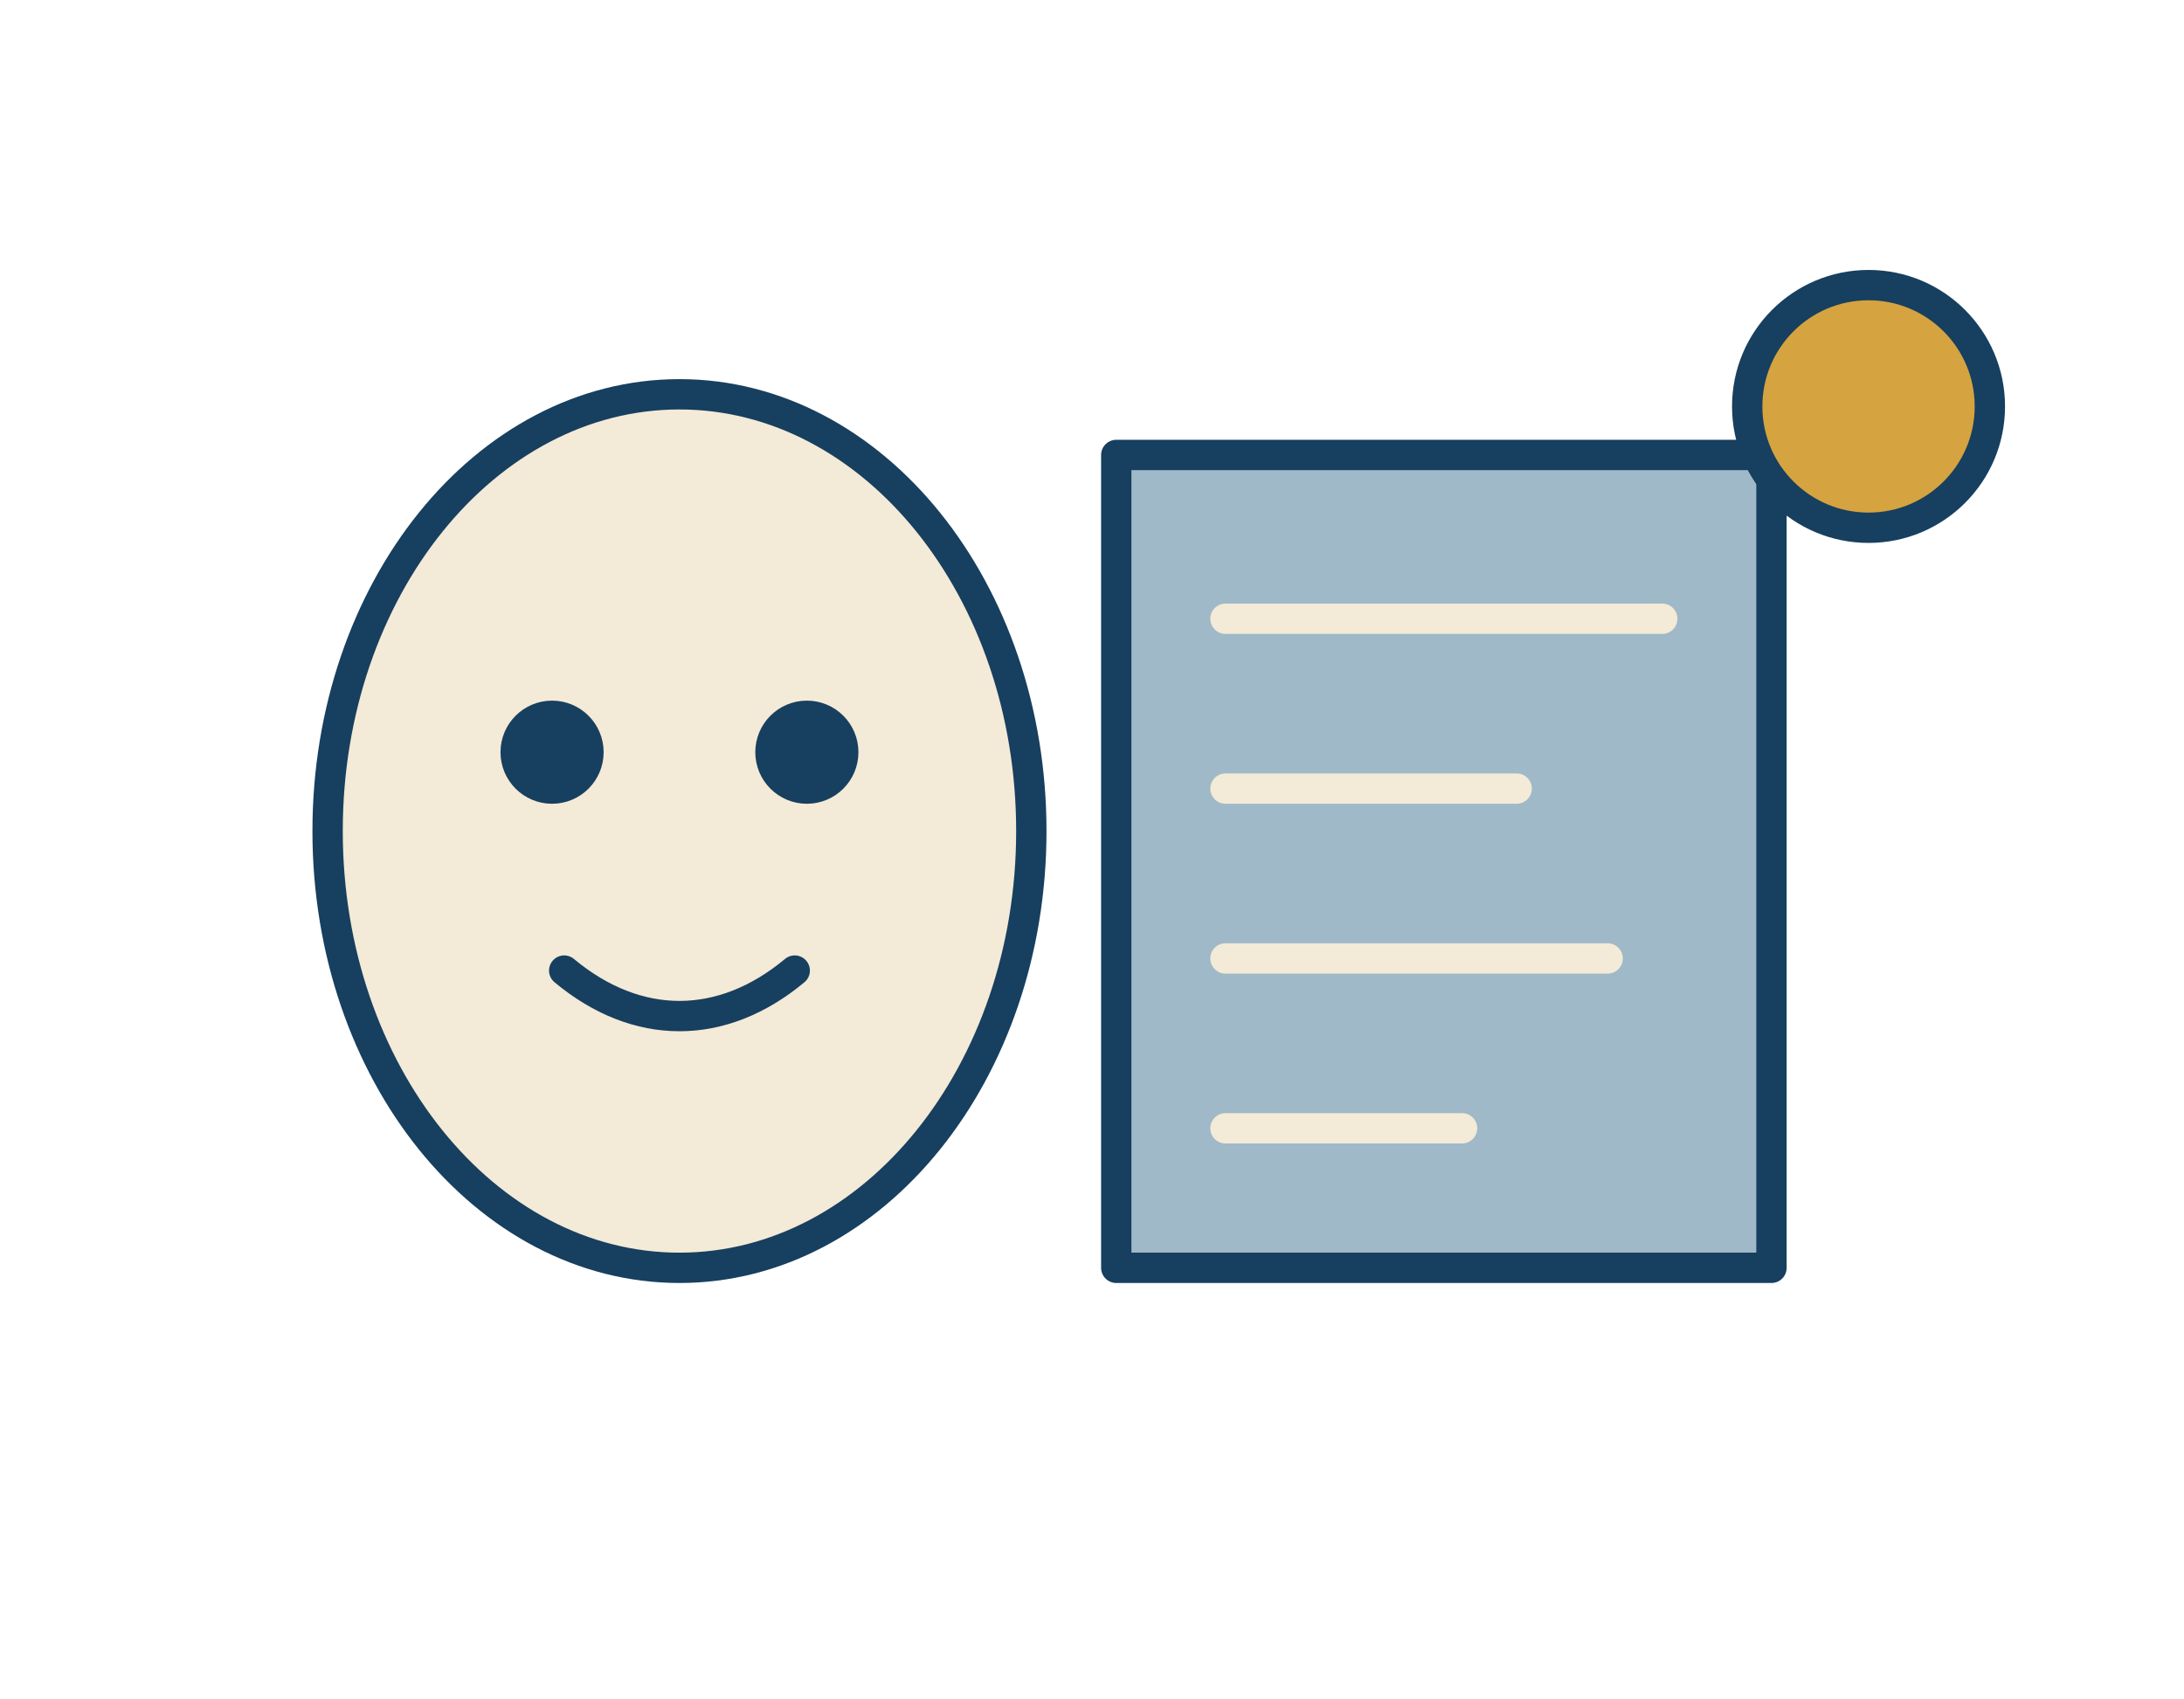
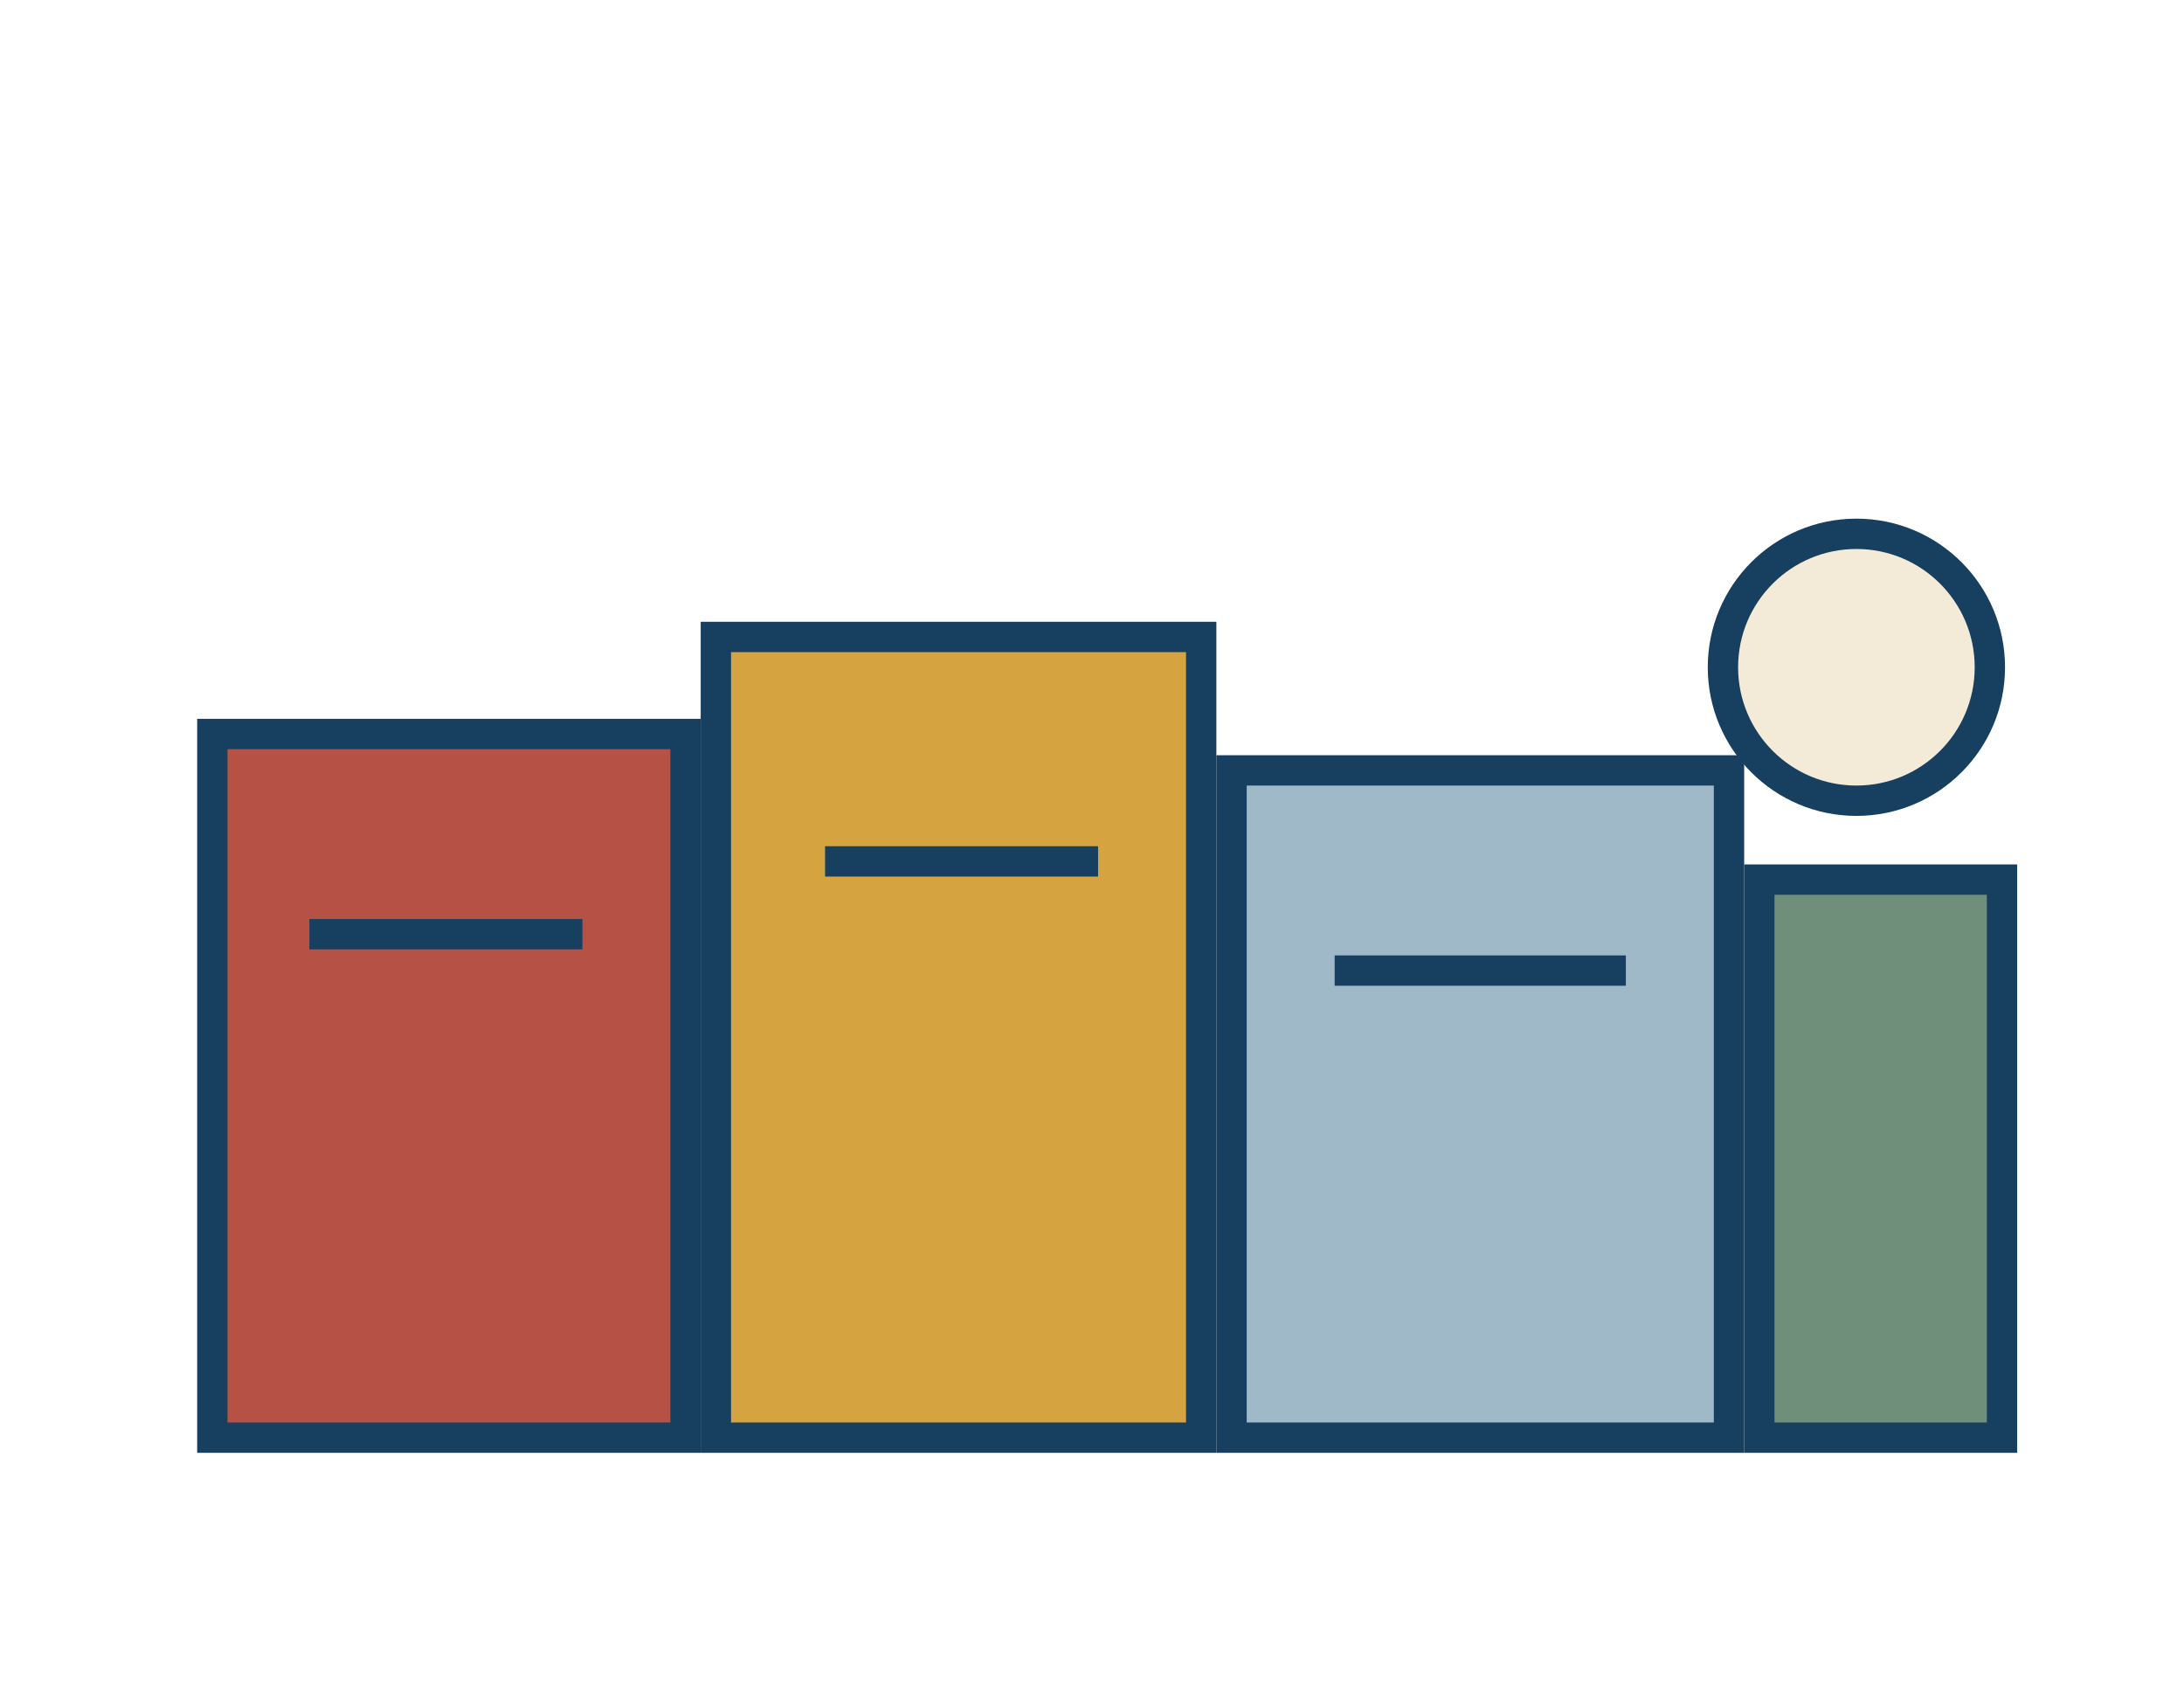
- <svg xmlns="http://www.w3.org/2000/svg" width="360" height="280" viewBox="0 0 360 280">
-   <g stroke="#173f5f" stroke-width="5" stroke-linecap="round" stroke-linejoin="round">
-     <ellipse cx="112" cy="137" rx="58" ry="72" fill="#f3ead7" />
-     <circle cx="91" cy="124" r="6" fill="#173f5f" />
-     <circle cx="133" cy="124" r="6" fill="#173f5f" />
-     <path d="M93 160c12 10 26 10 38 0" fill="none" />
-     <path d="M184 75h108v134H184z" fill="#9fb9c8" />
-     <path d="M202 102h72M202 130h48M202 158h63M202 186h39" stroke="#f3ead7" />
-     <circle cx="308" cy="67" r="20" fill="#d5a33f" />
+ <svg xmlns="http://www.w3.org/2000/svg" viewBox="0 0 360 280">
+   <g stroke="#173f5f" stroke-width="5">
+     <path fill="#b55245" d="M35 121h78v116H35z" />
+     <path fill="#d5a33f" d="M118 105h80v132h-80z" />
+     <path fill="#9fb9c8" d="M203 127h82v110h-82z" />
+     <path fill="#6f8f7b" d="M290 145h40v92h-40z" />
+     <path d="M51 154h45M136 142h45M220 160h48" fill="none" />
+     <circle cx="306" cy="110" r="22" fill="#f3ead7" />
  </g>
</svg>
